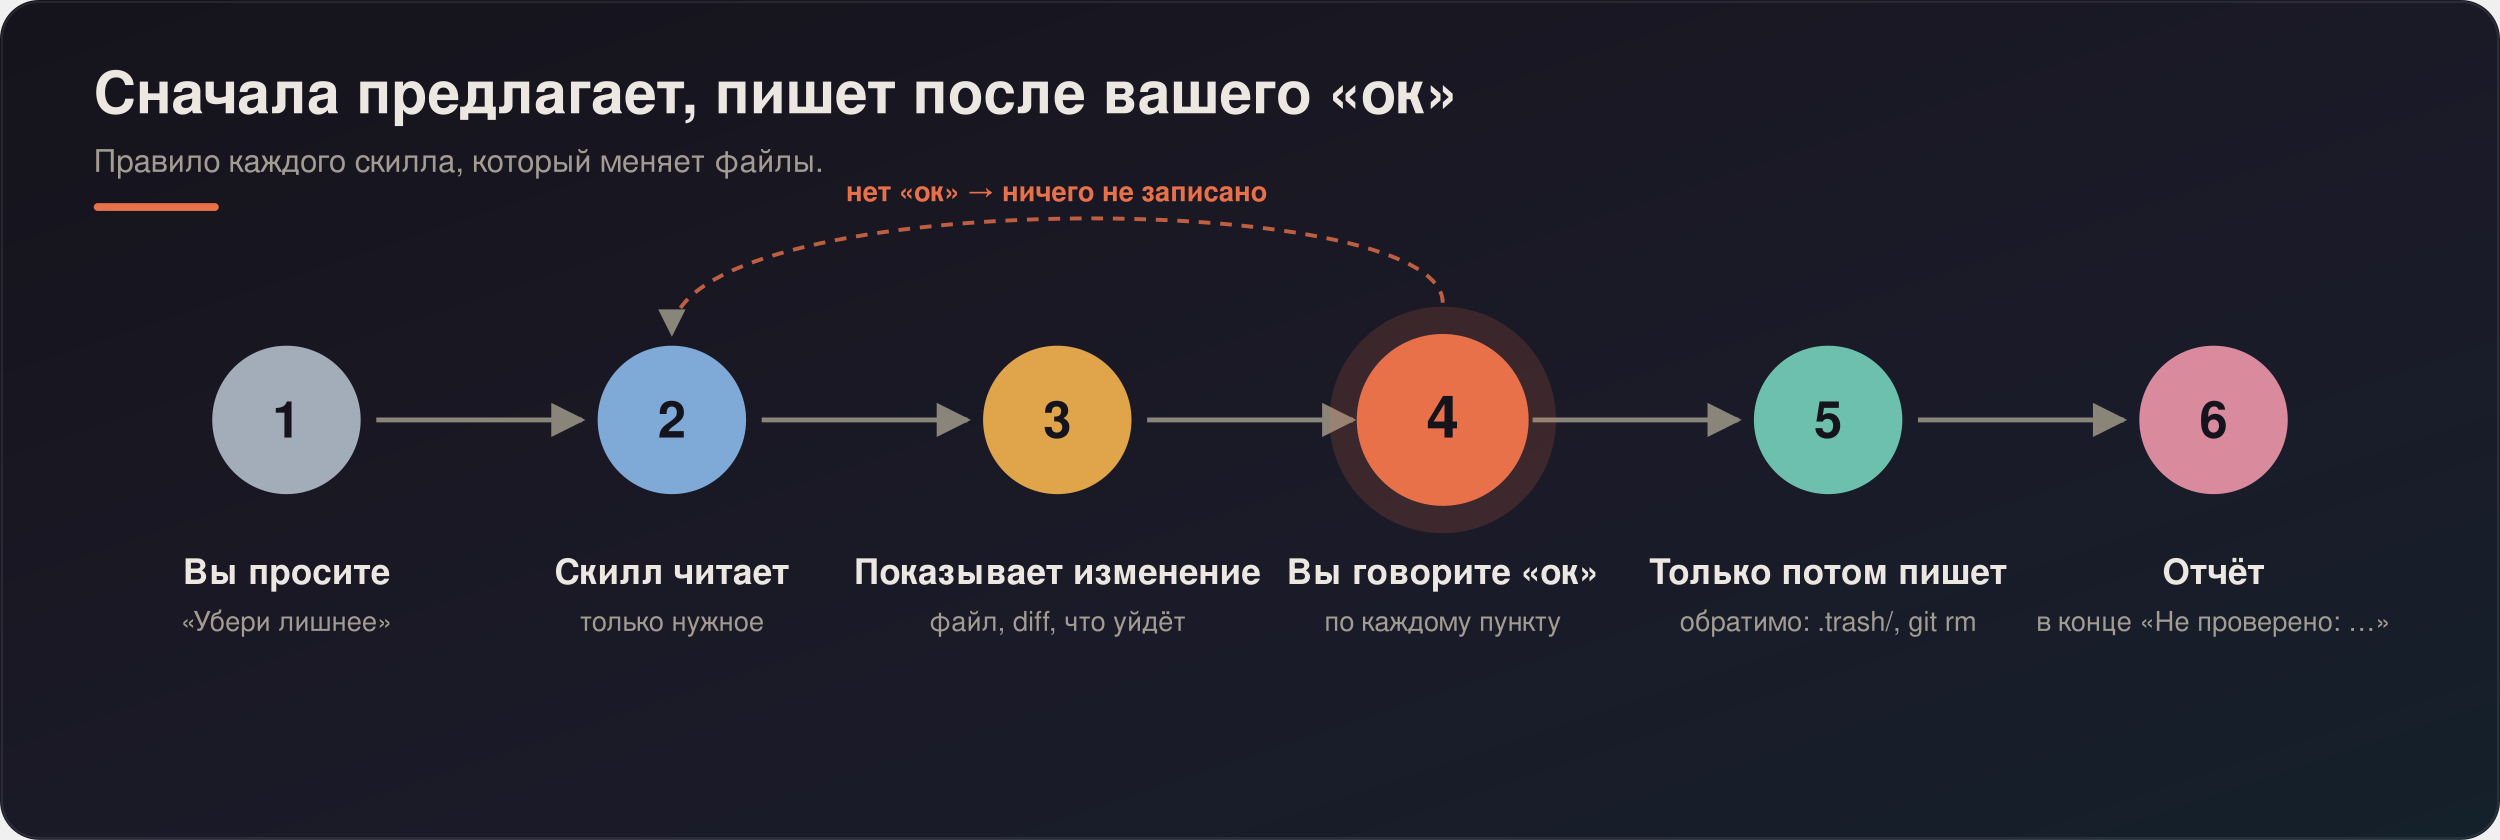
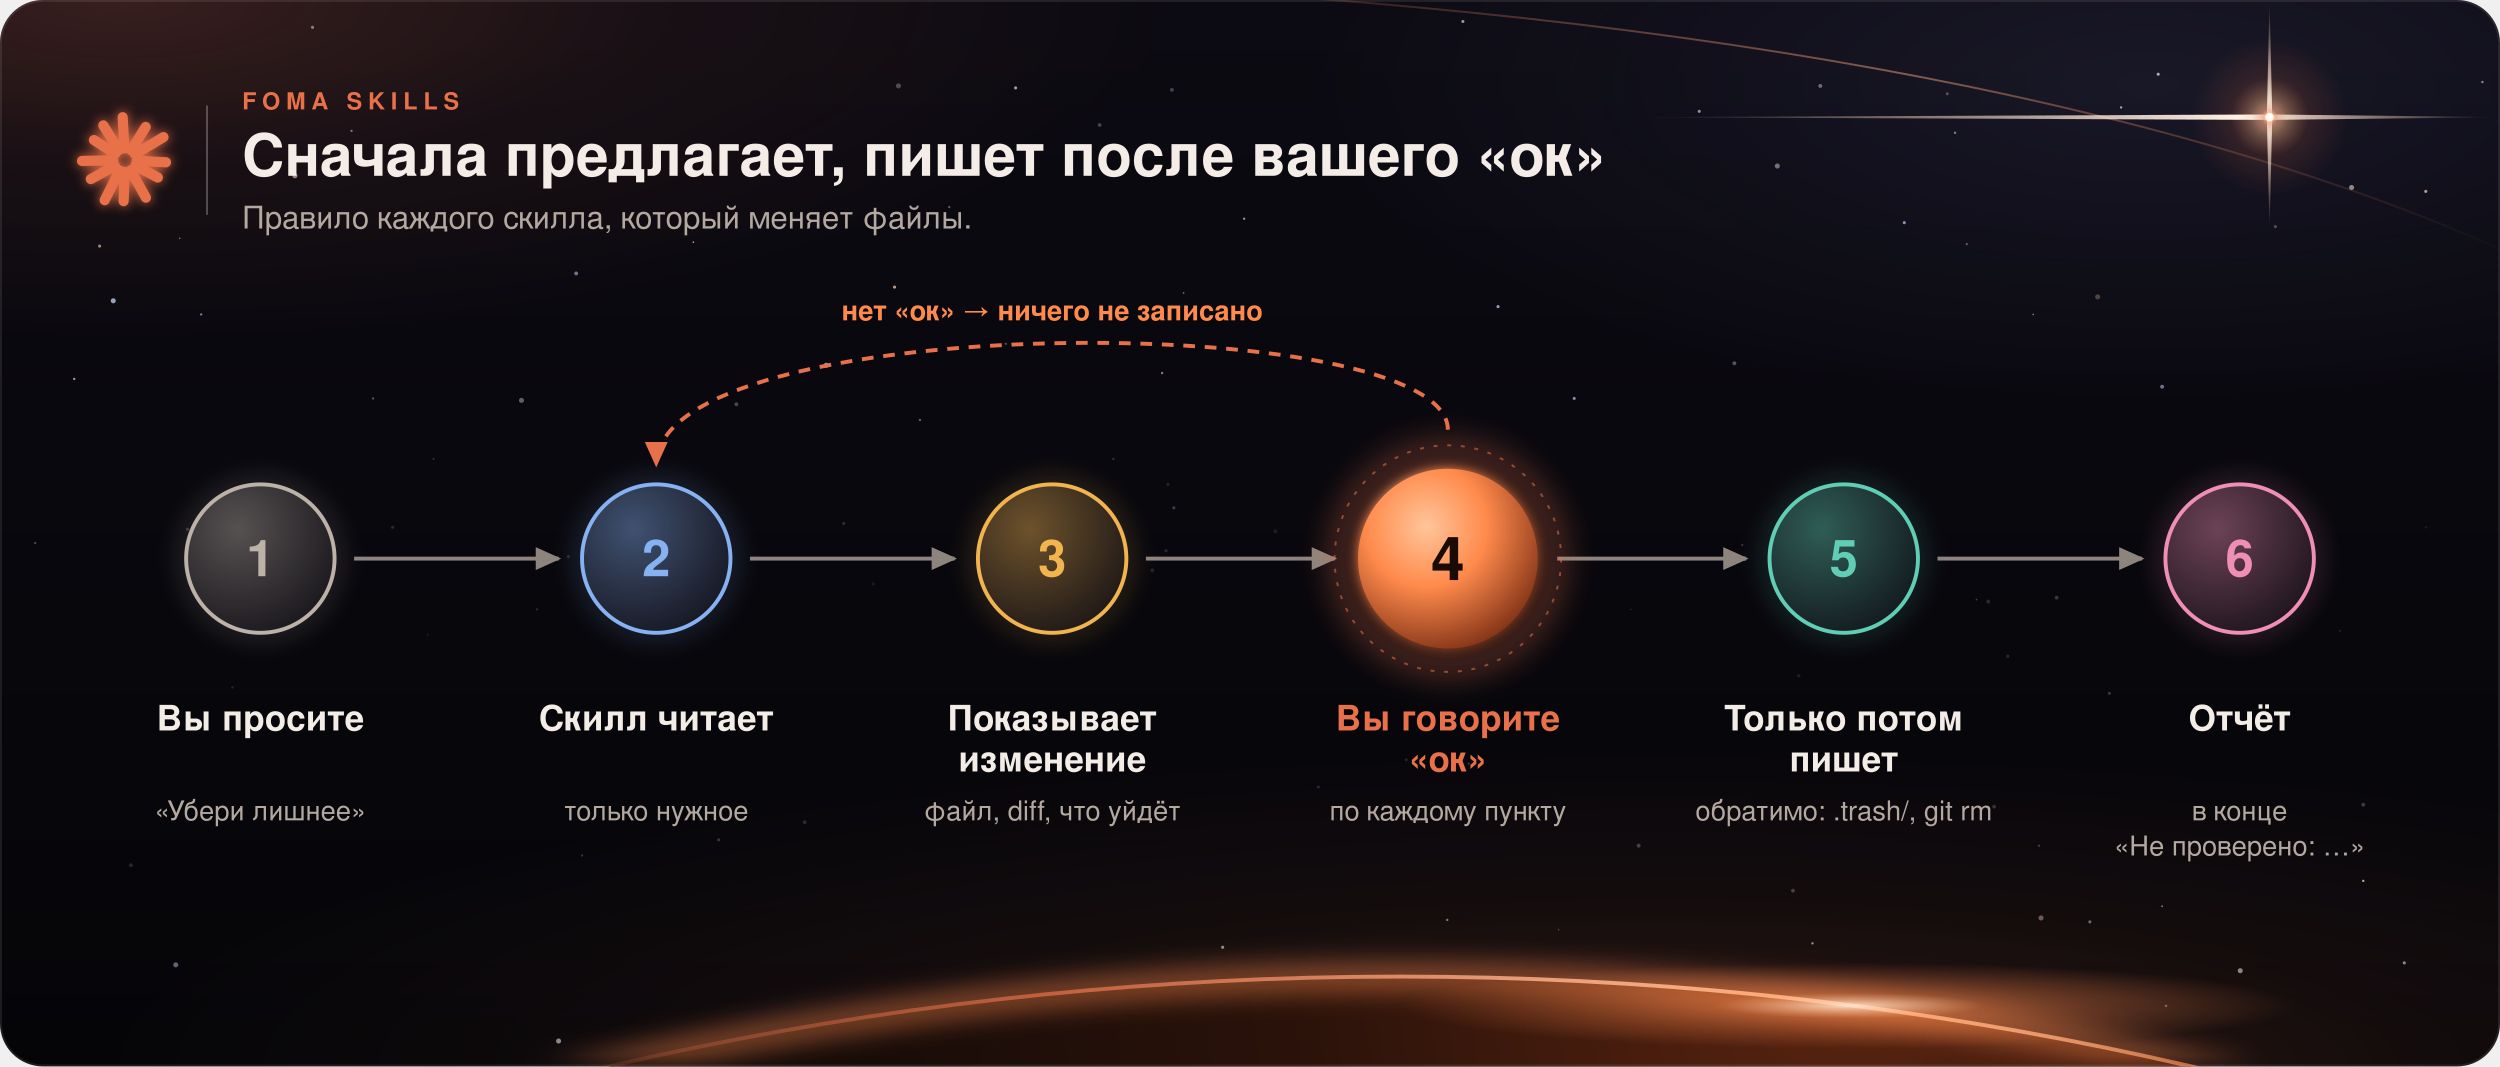
- <svg xmlns="http://www.w3.org/2000/svg" width="1280" height="430" viewBox="0 0 1280 430" role="img" aria-label="Сначала предлагает, пишет после вашего «ок»">
+ <svg xmlns="http://www.w3.org/2000/svg" width="1280" height="546" viewBox="0 0 1280 546" role="img" aria-label="Сначала предлагает, пишет после вашего «ок»">
  <defs>
-     <linearGradient id="bg" x1="0" y1="0" x2="1" y2="1">
-       <stop offset="0" stop-color="#15141c" />
-       <stop offset="0.6" stop-color="#1b1a28" />
-       <stop offset="1" stop-color="#14202a" />
-     </linearGradient>
-     <marker id="ar" viewBox="0 0 10 10" refX="9" refY="5" markerWidth="7" markerHeight="7" orient="auto">
-       <path d="M0,0 L10,5 L0,10 z" fill="#8a8579" />
+     <clipPath id="card">
+       <rect width="1280" height="546" rx="22" />
+     </clipPath>
+     <linearGradient id="bg" x1="0" y1="0" x2="0" y2="1">
+       <stop offset="0" stop-color="#0c0a12" />
+       <stop offset="1" stop-color="#050508" />
+     </linearGradient>
+     <radialGradient id="neb">
+       <stop offset="0" stop-color="#e8714a" stop-opacity="0.2" />
+       <stop offset="0.5" stop-color="#e8714a" stop-opacity="0.06" />
+       <stop offset="1" stop-color="#e8714a" stop-opacity="0" />
+     </radialGradient>
+     <radialGradient id="neb2">
+       <stop offset="0" stop-color="#6f74b8" stop-opacity="0.13" />
+       <stop offset="1" stop-color="#6f74b8" stop-opacity="0" />
+     </radialGradient>
+     <radialGradient id="planet" gradientUnits="userSpaceOnUse" cx="947.2" cy="500" r="640">
+       <stop offset="0" stop-color="#5a2410" />
+       <stop offset="0.45" stop-color="#2a120a" />
+       <stop offset="1" stop-color="#0d0807" />
+     </radialGradient>
+     <linearGradient id="limb" gradientUnits="userSpaceOnUse" x1="0" y1="0" x2="1280" y2="0">
+       <stop offset="0.2" stop-color="#e8714a" stop-opacity="0" />
+       <stop offset="0.42" stop-color="#e8714a" stop-opacity="0.7" />
+       <stop offset="0.74" stop-color="#ffd2ad" />
+       <stop offset="0.9" stop-color="#ff8a4c" stop-opacity="0.6" />
+       <stop offset="1" stop-color="#e8714a" stop-opacity="0" />
+     </linearGradient>
+     <radialGradient id="glint">
+       <stop offset="0" stop-color="#ffe2c8" stop-opacity="0.95" />
+       <stop offset="0.3" stop-color="#ff8a4c" stop-opacity="0.45" />
+       <stop offset="1" stop-color="#ff8a4c" stop-opacity="0" />
+     </radialGradient>
+     <linearGradient id="rayh" x1="0" y1="0" x2="1" y2="0">
+       <stop offset="0" stop-color="#ffd2b0" stop-opacity="0" />
+       <stop offset="0.7" stop-color="#fff1e4" />
+       <stop offset="1" stop-color="#ffd2b0" stop-opacity="0" />
+     </linearGradient>
+     <linearGradient id="rayv" x1="0" y1="0" x2="0" y2="1">
+       <stop offset="0" stop-color="#ffd2b0" stop-opacity="0" />
+       <stop offset="0.5" stop-color="#fff1e4" />
+       <stop offset="1" stop-color="#ffd2b0" stop-opacity="0" />
+     </linearGradient>
+     <radialGradient id="core">
+       <stop offset="0" stop-color="#fff8f0" />
+       <stop offset="0.18" stop-color="#ffc08f" stop-opacity="0.85" />
+       <stop offset="0.5" stop-color="#e8714a" stop-opacity="0.25" />
+       <stop offset="1" stop-color="#e8714a" stop-opacity="0" />
+     </radialGradient>
+     <linearGradient id="arc" x1="0" y1="0" x2="1" y2="0">
+       <stop offset="0" stop-color="#e8714a" stop-opacity="0" />
+       <stop offset="0.6" stop-color="#f3a27c" stop-opacity="0.5" />
+       <stop offset="1" stop-color="#e8714a" stop-opacity="0" />
+     </linearGradient>
+     <filter id="glow" filterUnits="userSpaceOnUse" x="0" y="0" width="1280" height="546">
+       <feGaussianBlur stdDeviation="3" />
+       <feMerge>
+         <feMergeNode />
+         <feMergeNode in="SourceGraphic" />
+       </feMerge>
+     </filter>
+     <filter id="soft" filterUnits="userSpaceOnUse" x="0" y="0" width="1280" height="546">
+       <feGaussianBlur stdDeviation="6" />
+     </filter>
+     <marker id="ar5fceb4" viewBox="0 0 10 10" refX="9" refY="5" markerWidth="6.5" markerHeight="6.5" orient="auto">
+       <path d="M0,0.5 L10,5 L0,9.5 z" fill="#5fceb4" />
+     </marker>
+     <marker id="ar86b2f2" viewBox="0 0 10 10" refX="9" refY="5" markerWidth="6.5" markerHeight="6.5" orient="auto">
+       <path d="M0,0.5 L10,5 L0,9.5 z" fill="#86b2f2" />
+     </marker>
+     <marker id="ar8d847d" viewBox="0 0 10 10" refX="9" refY="5" markerWidth="6.5" markerHeight="6.5" orient="auto">
+       <path d="M0,0.5 L10,5 L0,9.5 z" fill="#8d847d" />
+     </marker>
+     <marker id="arbcb2a8" viewBox="0 0 10 10" refX="9" refY="5" markerWidth="6.5" markerHeight="6.5" orient="auto">
+       <path d="M0,0.5 L10,5 L0,9.5 z" fill="#bcb2a8" />
+     </marker>
+     <marker id="are8714a" viewBox="0 0 10 10" refX="9" refY="5" markerWidth="6.5" markerHeight="6.5" orient="auto">
+       <path d="M0,0.5 L10,5 L0,9.5 z" fill="#e8714a" />
+     </marker>
+     <marker id="arf08fb4" viewBox="0 0 10 10" refX="9" refY="5" markerWidth="6.5" markerHeight="6.5" orient="auto">
+       <path d="M0,0.5 L10,5 L0,9.5 z" fill="#f08fb4" />
+     </marker>
+     <marker id="arf2b44f" viewBox="0 0 10 10" refX="9" refY="5" markerWidth="6.5" markerHeight="6.5" orient="auto">
+       <path d="M0,0.5 L10,5 L0,9.5 z" fill="#f2b44f" />
    </marker>
  </defs>
-   <rect width="1280" height="430" rx="20" fill="url(#bg)" />
-   <rect x="1" y="1" width="1278" height="428" rx="19" fill="none" stroke="#fff" stroke-opacity="0.08" />
+   <g clip-path="url(#card)">
+     <rect width="1280" height="546" fill="url(#bg)" />
+     <ellipse cx="64" cy="0" rx="537.6" ry="174.7" fill="url(#neb)" />
+     <ellipse cx="1100.8" cy="43.7" rx="435.2" ry="163.8" fill="url(#neb2)" />
+     <ellipse cx="844.8" cy="546" rx="793.6" ry="163.8" fill="url(#neb)" />
+     <circle cx="870" cy="57" r="0.8" fill="#f4ece6" fill-opacity="0.58" />
+     <circle cx="806" cy="204" r="0.8" fill="#c9d3ff" fill-opacity="0.64" />
+     <circle cx="767" cy="157" r="0.8" fill="#c9d3ff" fill-opacity="0.74" />
+     <circle cx="569" cy="517" r="1.3" fill="#c9d3ff" fill-opacity="0.27" />
+     <circle cx="103" cy="161" r="0.6" fill="#c9d3ff" fill-opacity="0.57" />
+     <circle cx="1053" cy="306" r="1.0" fill="#f4ece6" fill-opacity="0.21" />
+     <circle cx="1028" cy="336" r="0.8" fill="#f4ece6" fill-opacity="0.16" />
+     <circle cx="18" cy="278" r="0.6" fill="#f4ece6" fill-opacity="0.28" />
+     <circle cx="38" cy="194" r="0.6" fill="#f4ece6" fill-opacity="0.66" />
+     <circle cx="928" cy="483" r="0.6" fill="#ffd6bf" fill-opacity="0.62" />
+     <circle cx="892" cy="279" r="0.6" fill="#ffd6bf" fill-opacity="0.20" />
+     <circle cx="353" cy="116" r="0.6" fill="#f4ece6" fill-opacity="0.36" />
+     <circle cx="563" cy="64" r="1.0" fill="#f4ece6" fill-opacity="0.25" />
+     <circle cx="119" cy="352" r="0.6" fill="#f4ece6" fill-opacity="0.15" />
+     <circle cx="1271" cy="42" r="0.6" fill="#f4ece6" fill-opacity="0.56" />
+     <circle cx="1041" cy="161" r="0.45" fill="#ffd6bf" fill-opacity="0.54" />
+     <circle cx="180" cy="67" r="0.6" fill="#f4ece6" fill-opacity="0.46" />
+     <circle cx="460" cy="44" r="1.3" fill="#f4ece6" fill-opacity="0.28" />
+     <circle cx="515" cy="176" r="0.6" fill="#ffd6bf" fill-opacity="0.30" />
+     <circle cx="67" cy="443" r="1.0" fill="#c9d3ff" fill-opacity="0.16" />
+     <circle cx="447" cy="299" r="0.8" fill="#f4ece6" fill-opacity="0.09" />
+     <circle cx="918" cy="456" r="1.0" fill="#ffd6bf" fill-opacity="0.25" />
+     <circle cx="741" cy="471" r="0.6" fill="#c9d3ff" fill-opacity="0.55" />
+     <circle cx="286" cy="533" r="1.3" fill="#f4ece6" fill-opacity="0.56" />
+     <circle cx="1107" cy="464" r="0.45" fill="#c9d3ff" fill-opacity="0.67" />
+     <circle cx="1231" cy="493" r="0.8" fill="#f4ece6" fill-opacity="0.56" />
+     <circle cx="835" cy="312" r="0.45" fill="#ffd6bf" fill-opacity="0.14" />
+     <circle cx="55" cy="84" r="0.45" fill="#ffd6bf" fill-opacity="0.62" />
+     <circle cx="1198" cy="323" r="0.45" fill="#f4ece6" fill-opacity="0.17" />
+     <circle cx="191" cy="204" r="0.6" fill="#f4ece6" fill-opacity="0.33" />
+     <circle cx="1210" cy="451" r="0.6" fill="#f4ece6" fill-opacity="0.72" />
+     <circle cx="355" cy="124" r="0.45" fill="#ffd6bf" fill-opacity="0.73" />
+     <circle cx="702" cy="510" r="0.6" fill="#c9d3ff" fill-opacity="0.42" />
+     <circle cx="997" cy="48" r="0.8" fill="#ffd6bf" fill-opacity="0.29" />
+     <circle cx="295" cy="140" r="1.0" fill="#c9d3ff" fill-opacity="0.53" />
+     <circle cx="1044" cy="433" r="0.6" fill="#f4ece6" fill-opacity="0.23" />
+     <circle cx="590" cy="292" r="1.0" fill="#f4ece6" fill-opacity="0.12" />
+     <circle cx="201" cy="270" r="0.8" fill="#f4ece6" fill-opacity="0.15" />
+     <circle cx="151" cy="90" r="1.3" fill="#ffd6bf" fill-opacity="0.59" />
+     <circle cx="888" cy="186" r="1.0" fill="#f4ece6" fill-opacity="0.33" />
+     <circle cx="1147" cy="497" r="1.3" fill="#f4ece6" fill-opacity="0.54" />
+     <circle cx="107" cy="283" r="0.6" fill="#f4ece6" fill-opacity="0.10" />
+     <circle cx="752" cy="391" r="0.6" fill="#f4ece6" fill-opacity="0.18" />
+     <circle cx="298" cy="438" r="0.6" fill="#c9d3ff" fill-opacity="0.23" />
+     <circle cx="626" cy="485" r="0.8" fill="#f4ece6" fill-opacity="0.58" />
+     <circle cx="720" cy="389" r="0.8" fill="#c9d3ff" fill-opacity="0.13" />
+     <circle cx="1107" cy="198" r="1.0" fill="#c9d3ff" fill-opacity="0.53" />
+     <circle cx="96" cy="271" r="0.8" fill="#c9d3ff" fill-opacity="0.24" />
+     <circle cx="466" cy="84" r="1.3" fill="#f4ece6" fill-opacity="0.68" />
+     <circle cx="1080" cy="355" r="0.8" fill="#f4ece6" fill-opacity="0.21" />
+     <circle cx="377" cy="207" r="1.0" fill="#f4ece6" fill-opacity="0.28" />
+     <circle cx="1086" cy="55" r="0.6" fill="#f4ece6" fill-opacity="0.69" />
+     <circle cx="58" cy="154" r="1.3" fill="#c9d3ff" fill-opacity="0.74" />
+     <circle cx="1070" cy="472" r="0.8" fill="#f4ece6" fill-opacity="0.42" />
+     <circle cx="921" cy="346" r="0.8" fill="#ffd6bf" fill-opacity="0.12" />
+     <circle cx="595" cy="191" r="0.6" fill="#ffd6bf" fill-opacity="0.56" />
+     <circle cx="975" cy="114" r="0.8" fill="#c9d3ff" fill-opacity="0.67" />
+     <circle cx="1210" cy="412" r="1.0" fill="#ffd6bf" fill-opacity="0.24" />
+     <circle cx="90" cy="494" r="1.3" fill="#c9d3ff" fill-opacity="0.45" />
+     <circle cx="1021" cy="413" r="1.0" fill="#f4ece6" fill-opacity="0.18" />
+     <circle cx="749" cy="11" r="0.8" fill="#f4ece6" fill-opacity="0.61" />
+     <circle cx="1165" cy="116" r="0.8" fill="#f4ece6" fill-opacity="0.29" />
+     <circle cx="1242" cy="270" r="0.6" fill="#f4ece6" fill-opacity="0.09" />
+     <circle cx="597" cy="282" r="0.8" fill="#f4ece6" fill-opacity="0.14" />
+     <circle cx="949" cy="285" r="0.8" fill="#f4ece6" fill-opacity="0.16" />
+     <circle cx="486" cy="106" r="0.6" fill="#f4ece6" fill-opacity="0.37" />
+     <circle cx="932" cy="44" r="1.0" fill="#f4ece6" fill-opacity="0.42" />
+     <circle cx="1007" cy="125" r="0.6" fill="#ffd6bf" fill-opacity="0.36" />
+     <circle cx="765" cy="522" r="0.6" fill="#f4ece6" fill-opacity="0.51" />
+     <circle cx="600" cy="46" r="1.0" fill="#c9d3ff" fill-opacity="0.28" />
+     <circle cx="1074" cy="152" r="1.3" fill="#ffd6bf" fill-opacity="0.27" />
+     <circle cx="1018" cy="308" r="1.0" fill="#c9d3ff" fill-opacity="0.17" />
+     <circle cx="675" cy="403" r="0.8" fill="#c9d3ff" fill-opacity="0.15" />
+     <circle cx="606" cy="150" r="0.45" fill="#f4ece6" fill-opacity="0.48" />
+     <circle cx="598" cy="248" r="0.8" fill="#c9d3ff" fill-opacity="0.14" />
+     <circle cx="160" cy="14" r="0.8" fill="#f4ece6" fill-opacity="0.50" />
+     <circle cx="412" cy="421" r="1.0" fill="#f4ece6" fill-opacity="0.15" />
+     <circle cx="219" cy="325" r="0.6" fill="#c9d3ff" fill-opacity="0.10" />
+     <circle cx="291" cy="285" r="0.8" fill="#f4ece6" fill-opacity="0.15" />
+     <circle cx="520" cy="45" r="0.8" fill="#f4ece6" fill-opacity="0.66" />
+     <circle cx="368" cy="430" r="0.8" fill="#c9d3ff" fill-opacity="0.22" />
+     <circle cx="1012" cy="307" r="0.45" fill="#f4ece6" fill-opacity="0.26" />
+     <circle cx="1001" cy="68" r="0.6" fill="#f4ece6" fill-opacity="0.51" />
+     <circle cx="1204" cy="96" r="1.3" fill="#f4ece6" fill-opacity="0.54" />
+     <circle cx="497" cy="417" r="1.0" fill="#ffd6bf" fill-opacity="0.22" />
+     <circle cx="275" cy="312" r="0.6" fill="#ffd6bf" fill-opacity="0.17" />
+     <circle cx="1242" cy="98" r="0.8" fill="#ffd6bf" fill-opacity="0.70" />
+     <circle cx="267" cy="205" r="1.3" fill="#f4ece6" fill-opacity="0.38" />
+     <circle cx="471" cy="215" r="0.6" fill="#f4ece6" fill-opacity="0.40" />
+     <circle cx="570" cy="235" r="0.6" fill="#f4ece6" fill-opacity="0.17" />
+     <circle cx="1109" cy="515" r="0.6" fill="#f4ece6" fill-opacity="0.40" />
+     <circle cx="910" cy="85" r="1.3" fill="#f4ece6" fill-opacity="0.44" />
+     <circle cx="637" cy="112" r="0.6" fill="#f4ece6" fill-opacity="0.61" />
+     <circle cx="1045" cy="470" r="1.3" fill="#ffd6bf" fill-opacity="0.39" />
+     <circle cx="653" cy="272" r="1.0" fill="#f4ece6" fill-opacity="0.09" />
+     <circle cx="432" cy="268" r="0.8" fill="#c9d3ff" fill-opacity="0.19" />
+     <circle cx="458" cy="147" r="0.8" fill="#ffd6bf" fill-opacity="0.72" />
+     <circle cx="1128" cy="298" r="1.0" fill="#f4ece6" fill-opacity="0.15" />
+     <circle cx="741" cy="509" r="0.6" fill="#f4ece6" fill-opacity="0.44" />
+     <circle cx="601" cy="260" r="0.8" fill="#c9d3ff" fill-opacity="0.26" />
+     <circle cx="423" cy="187" r="1.3" fill="#c9d3ff" fill-opacity="0.69" />
+     <circle cx="798" cy="476" r="0.45" fill="#ffd6bf" fill-opacity="0.26" />
+     <circle cx="839" cy="433" r="1.0" fill="#f4ece6" fill-opacity="0.25" />
+     <circle cx="51" cy="126" r="0.8" fill="#ffd6bf" fill-opacity="0.61" />
+     <circle cx="1105" cy="38" r="0.8" fill="#f4ece6" fill-opacity="0.70" />
+     <circle cx="92" cy="122" r="0.45" fill="#f4ece6" fill-opacity="0.43" />
+     <circle cx="222" cy="235" r="0.6" fill="#ffd6bf" fill-opacity="0.15" />
+     <path d="M512,-10 Q1024,10 1290,132" fill="none" stroke="url(#arc)" stroke-width="1" />
+     <circle cx="1162" cy="60" r="40" fill="url(#core)" fill-opacity="0.55" />
+     <polygon points="832,60 1162,58.6 1280,60 1162,61.4" fill="url(#rayh)" />
+     <polygon points="1162,0 1163.4,60 1162,118 1160.6,60" fill="url(#rayv)" />
+     <circle cx="1162" cy="60" r="9" fill="url(#core)" />
+     <circle cx="1162" cy="60" r="2.2" fill="#fffaf4" />
+     <circle cx="716.8" cy="2292" r="1792" fill="url(#planet)" />
+     <circle cx="716.8" cy="2292" r="1792" fill="none" stroke="#ff8a4c" stroke-width="16" stroke-opacity="0.42" filter="url(#soft)" />
+     <circle cx="716.8" cy="2292" r="1792" fill="none" stroke="url(#limb)" stroke-width="2" />
+     <ellipse cx="947.2" cy="514.9" rx="230" ry="22" fill="url(#glint)" />
+   </g>
+   <rect x="0.5" y="0.5" width="1279" height="545" rx="21.5" fill="none" stroke="#f4ece6" stroke-opacity="0.1" />
  <g font-family="-apple-system, 'Segoe UI', Helvetica, Arial, sans-serif">
-     <text x="48" y="58" font-size="30" font-weight="800" fill="#ece8e1">Сначала предлагает, пишет после вашего «ок»</text>
-     <text x="48" y="88" font-size="16" fill="#a29c92">Правило каждого скилла, который меняет файлы.</text>
-     <rect x="48" y="104" width="64" height="4" rx="2" fill="#e8714a" />
-     <path d="M192.667,215 L298.0,215" stroke="#8a8579" stroke-width="2.5" fill="none" marker-end="url(#ar)" />
-     <path d="M390.0,215 L495.333,215" stroke="#8a8579" stroke-width="2.5" fill="none" marker-end="url(#ar)" />
-     <path d="M587.333,215 L692.667,215" stroke="#8a8579" stroke-width="2.5" fill="none" marker-end="url(#ar)" />
-     <path d="M784.667,215 L890.0,215" stroke="#8a8579" stroke-width="2.5" fill="none" marker-end="url(#ar)" />
-     <path d="M982.0,215 L1087.333,215" stroke="#8a8579" stroke-width="2.5" fill="none" marker-end="url(#ar)" />
-     <circle cx="146.667" cy="215" r="38" fill="#a3adba" />
-     <text x="146.667" y="224" text-anchor="middle" font-size="26" font-weight="800" fill="#15141c">1</text>
-     <text x="146.667" y="299" text-anchor="middle" font-size="18" font-weight="700" fill="#ece8e1">Вы просите</text>
-     <text x="146.667" y="323" text-anchor="middle" font-size="14" fill="#a29c92">«Убери лишнее»</text>
-     <circle cx="344.0" cy="215" r="38" fill="#7fa9d6" />
-     <text x="344.0" y="224" text-anchor="middle" font-size="26" font-weight="800" fill="#15141c">2</text>
-     <text x="344.0" y="299" text-anchor="middle" font-size="18" font-weight="700" fill="#ece8e1">Скилл читает</text>
-     <text x="344.0" y="323" text-anchor="middle" font-size="14" fill="#a29c92">только нужное</text>
-     <circle cx="541.333" cy="215" r="38" fill="#e0a54a" />
-     <text x="541.333" y="224" text-anchor="middle" font-size="26" font-weight="800" fill="#15141c">3</text>
-     <text x="541.333" y="299" text-anchor="middle" font-size="18" font-weight="700" fill="#ece8e1">Показывает изменение</text>
-     <text x="541.333" y="323" text-anchor="middle" font-size="14" fill="#a29c92">файл, diff, что уйдёт</text>
-     <circle cx="738.667" cy="215" r="58" fill="#e8714a" fill-opacity="0.16" />
-     <circle cx="738.667" cy="215" r="44" fill="#e8714a" />
-     <text x="738.667" y="224" text-anchor="middle" font-size="30" font-weight="800" fill="#15141c">4</text>
-     <text x="738.667" y="299" text-anchor="middle" font-size="18" font-weight="700" fill="#ece8e1">Вы говорите «ок»</text>
-     <text x="738.667" y="323" text-anchor="middle" font-size="14" fill="#a29c92">по каждому пункту</text>
-     <circle cx="936.0" cy="215" r="38" fill="#6cc0ad" />
-     <text x="936.0" y="224" text-anchor="middle" font-size="26" font-weight="800" fill="#15141c">5</text>
-     <text x="936.0" y="299" text-anchor="middle" font-size="18" font-weight="700" fill="#ece8e1">Только потом пишет</text>
-     <text x="936.0" y="323" text-anchor="middle" font-size="14" fill="#a29c92">обратимо: .trash/, git rm</text>
-     <circle cx="1133.333" cy="215" r="38" fill="#d98a9c" />
-     <text x="1133.333" y="224" text-anchor="middle" font-size="26" font-weight="800" fill="#15141c">6</text>
-     <text x="1133.333" y="299" text-anchor="middle" font-size="18" font-weight="700" fill="#ece8e1">Отчёт</text>
-     <text x="1133.333" y="323" text-anchor="middle" font-size="14" fill="#a29c92">в конце «Не проверено: …»</text>
-     <path d="M738.667,155 C738.667,95 344.0,95 344.0,171" fill="none" stroke="#e8714a" stroke-opacity="0.8" stroke-width="2" stroke-dasharray="6 5" marker-end="url(#ar)" />
-     <text x="541" y="103" text-anchor="middle" font-size="14" font-weight="600" fill="#e8714a">нет «ок»  →  ничего не записано</text>
+     <g stroke="#e8714a" stroke-width="5.2" stroke-linecap="round" filter="url(#glow)">
+       <line x1="63.7" y1="76" x2="62.8" y2="60" />
+       <line x1="67.2" y1="76.9" x2="74.6" y2="65" />
+       <line x1="69.1" y1="78.9" x2="83.7" y2="70.2" />
+       <line x1="70" y1="82.3" x2="85" y2="83.1" />
+       <line x1="69.3" y1="84.8" x2="80.8" y2="90.9" />
+       <line x1="66.9" y1="87.2" x2="74.7" y2="101.2" />
+       <line x1="63.8" y1="88" x2="63.3" y2="103" />
+       <line x1="61.3" y1="87.3" x2="53.6" y2="102.5" />
+       <line x1="58.8" y1="84.9" x2="46.5" y2="91.7" />
+       <line x1="58" y1="82.1" x2="42" y2="82.4" />
+       <line x1="59" y1="78.7" x2="48.1" y2="71.7" />
+       <line x1="60.8" y1="76.9" x2="52.9" y2="64.2" />
+     </g>
+     <line x1="106" y1="54" x2="106" y2="110" stroke="#f4ece6" stroke-opacity="0.28" />
+     <text x="124" y="56" font-size="12" font-weight="700" letter-spacing="3" fill="#e8714a">FOMA SKILLS</text>
+     <text x="124" y="90" font-size="30" font-weight="800" fill="#f4ece6">Сначала предлагает, пишет после вашего «ок»</text>
+     <text x="124" y="117" font-size="16" fill="#b3a9a1">Правило каждого скилла, который меняет файлы.</text>
+     <defs>
+       <radialGradient id="orb0" cx="0.35" cy="0.3" r="0.8">
+         <stop offset="0" stop-color="#bcb2a8" stop-opacity="0.42" />
+         <stop offset="1" stop-color="#bcb2a8" stop-opacity="0.06" />
+       </radialGradient>
+       <radialGradient id="orb1" cx="0.35" cy="0.3" r="0.8">
+         <stop offset="0" stop-color="#86b2f2" stop-opacity="0.42" />
+         <stop offset="1" stop-color="#86b2f2" stop-opacity="0.06" />
+       </radialGradient>
+       <radialGradient id="orb2" cx="0.35" cy="0.3" r="0.8">
+         <stop offset="0" stop-color="#f2b44f" stop-opacity="0.42" />
+         <stop offset="1" stop-color="#f2b44f" stop-opacity="0.06" />
+       </radialGradient>
+       <radialGradient id="orb3" cx="0.35" cy="0.3" r="0.8">
+         <stop offset="0" stop-color="#e8714a" stop-opacity="0.42" />
+         <stop offset="1" stop-color="#e8714a" stop-opacity="0.06" />
+       </radialGradient>
+       <radialGradient id="orb4" cx="0.35" cy="0.3" r="0.8">
+         <stop offset="0" stop-color="#5fceb4" stop-opacity="0.42" />
+         <stop offset="1" stop-color="#5fceb4" stop-opacity="0.06" />
+       </radialGradient>
+       <radialGradient id="orb5" cx="0.35" cy="0.3" r="0.8">
+         <stop offset="0" stop-color="#f08fb4" stop-opacity="0.42" />
+         <stop offset="1" stop-color="#f08fb4" stop-opacity="0.06" />
+       </radialGradient>
+       <radialGradient id="gate" cx="0.38" cy="0.32" r="0.75">
+         <stop offset="0" stop-color="#ffc59a" />
+         <stop offset="0.45" stop-color="#ff8a4c" />
+         <stop offset="1" stop-color="#7a2e14" />
+       </radialGradient>
+     </defs>
+     <path d="M181.3,286 L286,286" stroke="#8d847d" stroke-width="2" fill="none" marker-end="url(#ar8d847d)" />
+     <path d="M384,286 L488.7,286" stroke="#8d847d" stroke-width="2" fill="none" marker-end="url(#ar8d847d)" />
+     <path d="M586.7,286 L683.3,286" stroke="#8d847d" stroke-width="2" fill="none" marker-end="url(#ar8d847d)" />
+     <path d="M797.3,286 L894,286" stroke="#8d847d" stroke-width="2" fill="none" marker-end="url(#ar8d847d)" />
+     <path d="M992,286 L1096.7,286" stroke="#8d847d" stroke-width="2" fill="none" marker-end="url(#ar8d847d)" />
+     <circle cx="133.3" cy="286" r="38" fill="none" stroke="#bcb2a8" stroke-width="5" stroke-opacity="0.3" filter="url(#soft)" />
+     <circle cx="133.3" cy="286" r="38" fill="#0d0b12" />
+     <circle cx="133.3" cy="286" r="38" fill="url(#orb0)" stroke="#bcb2a8" stroke-width="2" />
+     <text x="133.3" y="295" text-anchor="middle" font-size="26" font-weight="800" fill="#bcb2a8">1</text>
+     <text x="133.3" y="374" text-anchor="middle" font-size="18" font-weight="700" fill="#f4ece6">Вы просите</text>
+     <text x="133.3" y="420" text-anchor="middle" font-size="14" fill="#b3a9a1">«Убери лишнее»</text>
+     <circle cx="336" cy="286" r="38" fill="none" stroke="#86b2f2" stroke-width="5" stroke-opacity="0.3" filter="url(#soft)" />
+     <circle cx="336" cy="286" r="38" fill="#0d0b12" />
+     <circle cx="336" cy="286" r="38" fill="url(#orb1)" stroke="#86b2f2" stroke-width="2" />
+     <text x="336" y="295" text-anchor="middle" font-size="26" font-weight="800" fill="#86b2f2">2</text>
+     <text x="336" y="374" text-anchor="middle" font-size="18" font-weight="700" fill="#f4ece6">Скилл читает</text>
+     <text x="336" y="420" text-anchor="middle" font-size="14" fill="#b3a9a1">только нужное</text>
+     <circle cx="538.7" cy="286" r="38" fill="none" stroke="#f2b44f" stroke-width="5" stroke-opacity="0.3" filter="url(#soft)" />
+     <circle cx="538.7" cy="286" r="38" fill="#0d0b12" />
+     <circle cx="538.7" cy="286" r="38" fill="url(#orb2)" stroke="#f2b44f" stroke-width="2" />
+     <text x="538.7" y="295" text-anchor="middle" font-size="26" font-weight="800" fill="#f2b44f">3</text>
+     <text x="538.7" y="374" text-anchor="middle" font-size="18" font-weight="700" fill="#f4ece6">Показывает</text>
+     <text x="538.7" y="395" text-anchor="middle" font-size="18" font-weight="700" fill="#f4ece6">изменение</text>
+     <text x="538.7" y="420" text-anchor="middle" font-size="14" fill="#b3a9a1">файл, diff, что уйдёт</text>
+     <circle cx="741.3" cy="286" r="64" fill="#e8714a" fill-opacity="0.22" filter="url(#soft)" />
+     <circle cx="741.3" cy="286" r="58" fill="none" stroke="#e8714a" stroke-opacity="0.55" stroke-dasharray="2 5" />
+     <circle cx="741.3" cy="286" r="46" fill="url(#gate)" filter="url(#glow)" />
+     <text x="741.3" y="297" text-anchor="middle" font-size="31" font-weight="800" fill="#1c0b05">4</text>
+     <text x="741.3" y="374" text-anchor="middle" font-size="18" font-weight="700" fill="#e8714a">Вы говорите</text>
+     <text x="741.3" y="395" text-anchor="middle" font-size="18" font-weight="700" fill="#e8714a">«ок»</text>
+     <text x="741.3" y="420" text-anchor="middle" font-size="14" fill="#b3a9a1">по каждому пункту</text>
+     <circle cx="944" cy="286" r="38" fill="none" stroke="#5fceb4" stroke-width="5" stroke-opacity="0.3" filter="url(#soft)" />
+     <circle cx="944" cy="286" r="38" fill="#0d0b12" />
+     <circle cx="944" cy="286" r="38" fill="url(#orb4)" stroke="#5fceb4" stroke-width="2" />
+     <text x="944" y="295" text-anchor="middle" font-size="26" font-weight="800" fill="#5fceb4">5</text>
+     <text x="944" y="374" text-anchor="middle" font-size="18" font-weight="700" fill="#f4ece6">Только потом</text>
+     <text x="944" y="395" text-anchor="middle" font-size="18" font-weight="700" fill="#f4ece6">пишет</text>
+     <text x="944" y="420" text-anchor="middle" font-size="14" fill="#b3a9a1">обратимо: .trash/, git rm</text>
+     <circle cx="1146.7" cy="286" r="38" fill="none" stroke="#f08fb4" stroke-width="5" stroke-opacity="0.3" filter="url(#soft)" />
+     <circle cx="1146.7" cy="286" r="38" fill="#0d0b12" />
+     <circle cx="1146.7" cy="286" r="38" fill="url(#orb5)" stroke="#f08fb4" stroke-width="2" />
+     <text x="1146.7" y="295" text-anchor="middle" font-size="26" font-weight="800" fill="#f08fb4">6</text>
+     <text x="1146.7" y="374" text-anchor="middle" font-size="18" font-weight="700" fill="#f4ece6">Отчёт</text>
+     <text x="1146.7" y="420" text-anchor="middle" font-size="14" fill="#b3a9a1">в конце</text>
+     <text x="1146.7" y="438" text-anchor="middle" font-size="14" fill="#b3a9a1">«Не проверено: …»</text>
+     <path d="M741.3,220 C741.3,158 336,158 336,238" fill="none" stroke="#e8714a" stroke-width="2" stroke-dasharray="6 5" marker-end="url(#are8714a)" />
+     <text x="538.7" y="164" text-anchor="middle" font-size="14" font-weight="700" fill="#ff8a4c">нет «ок»  →  ничего не записано</text>
  </g>
</svg>
